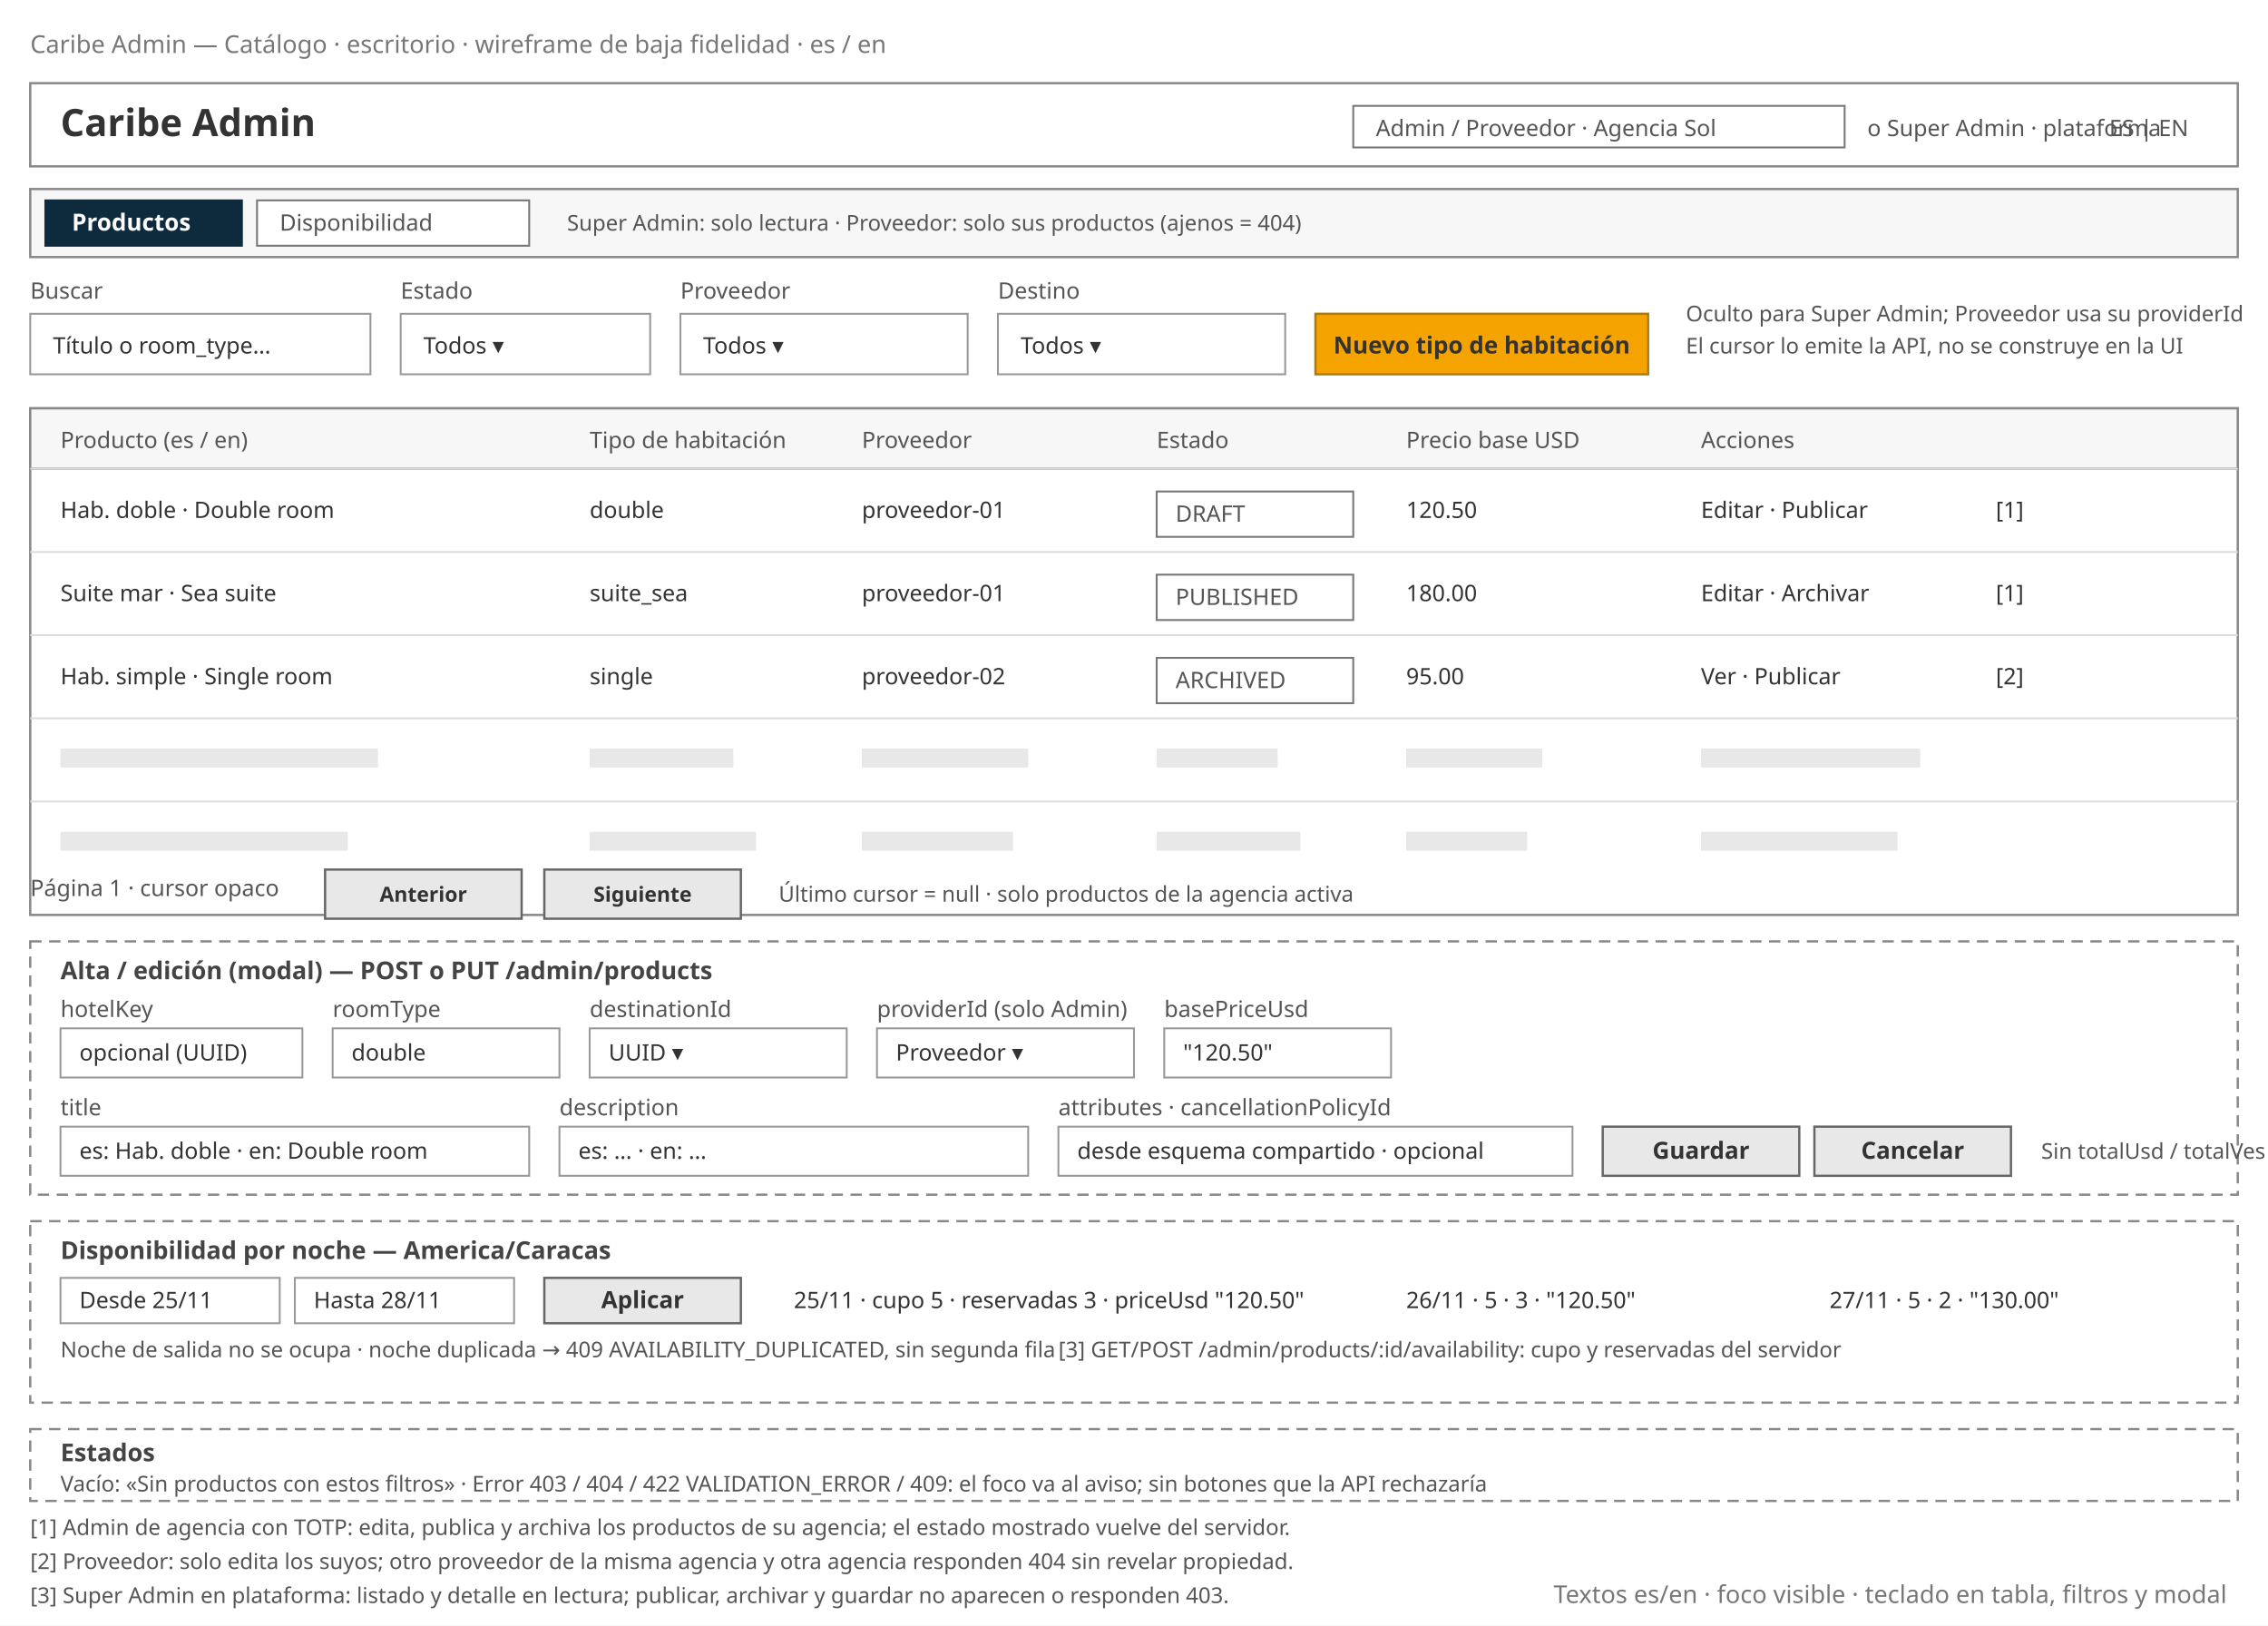
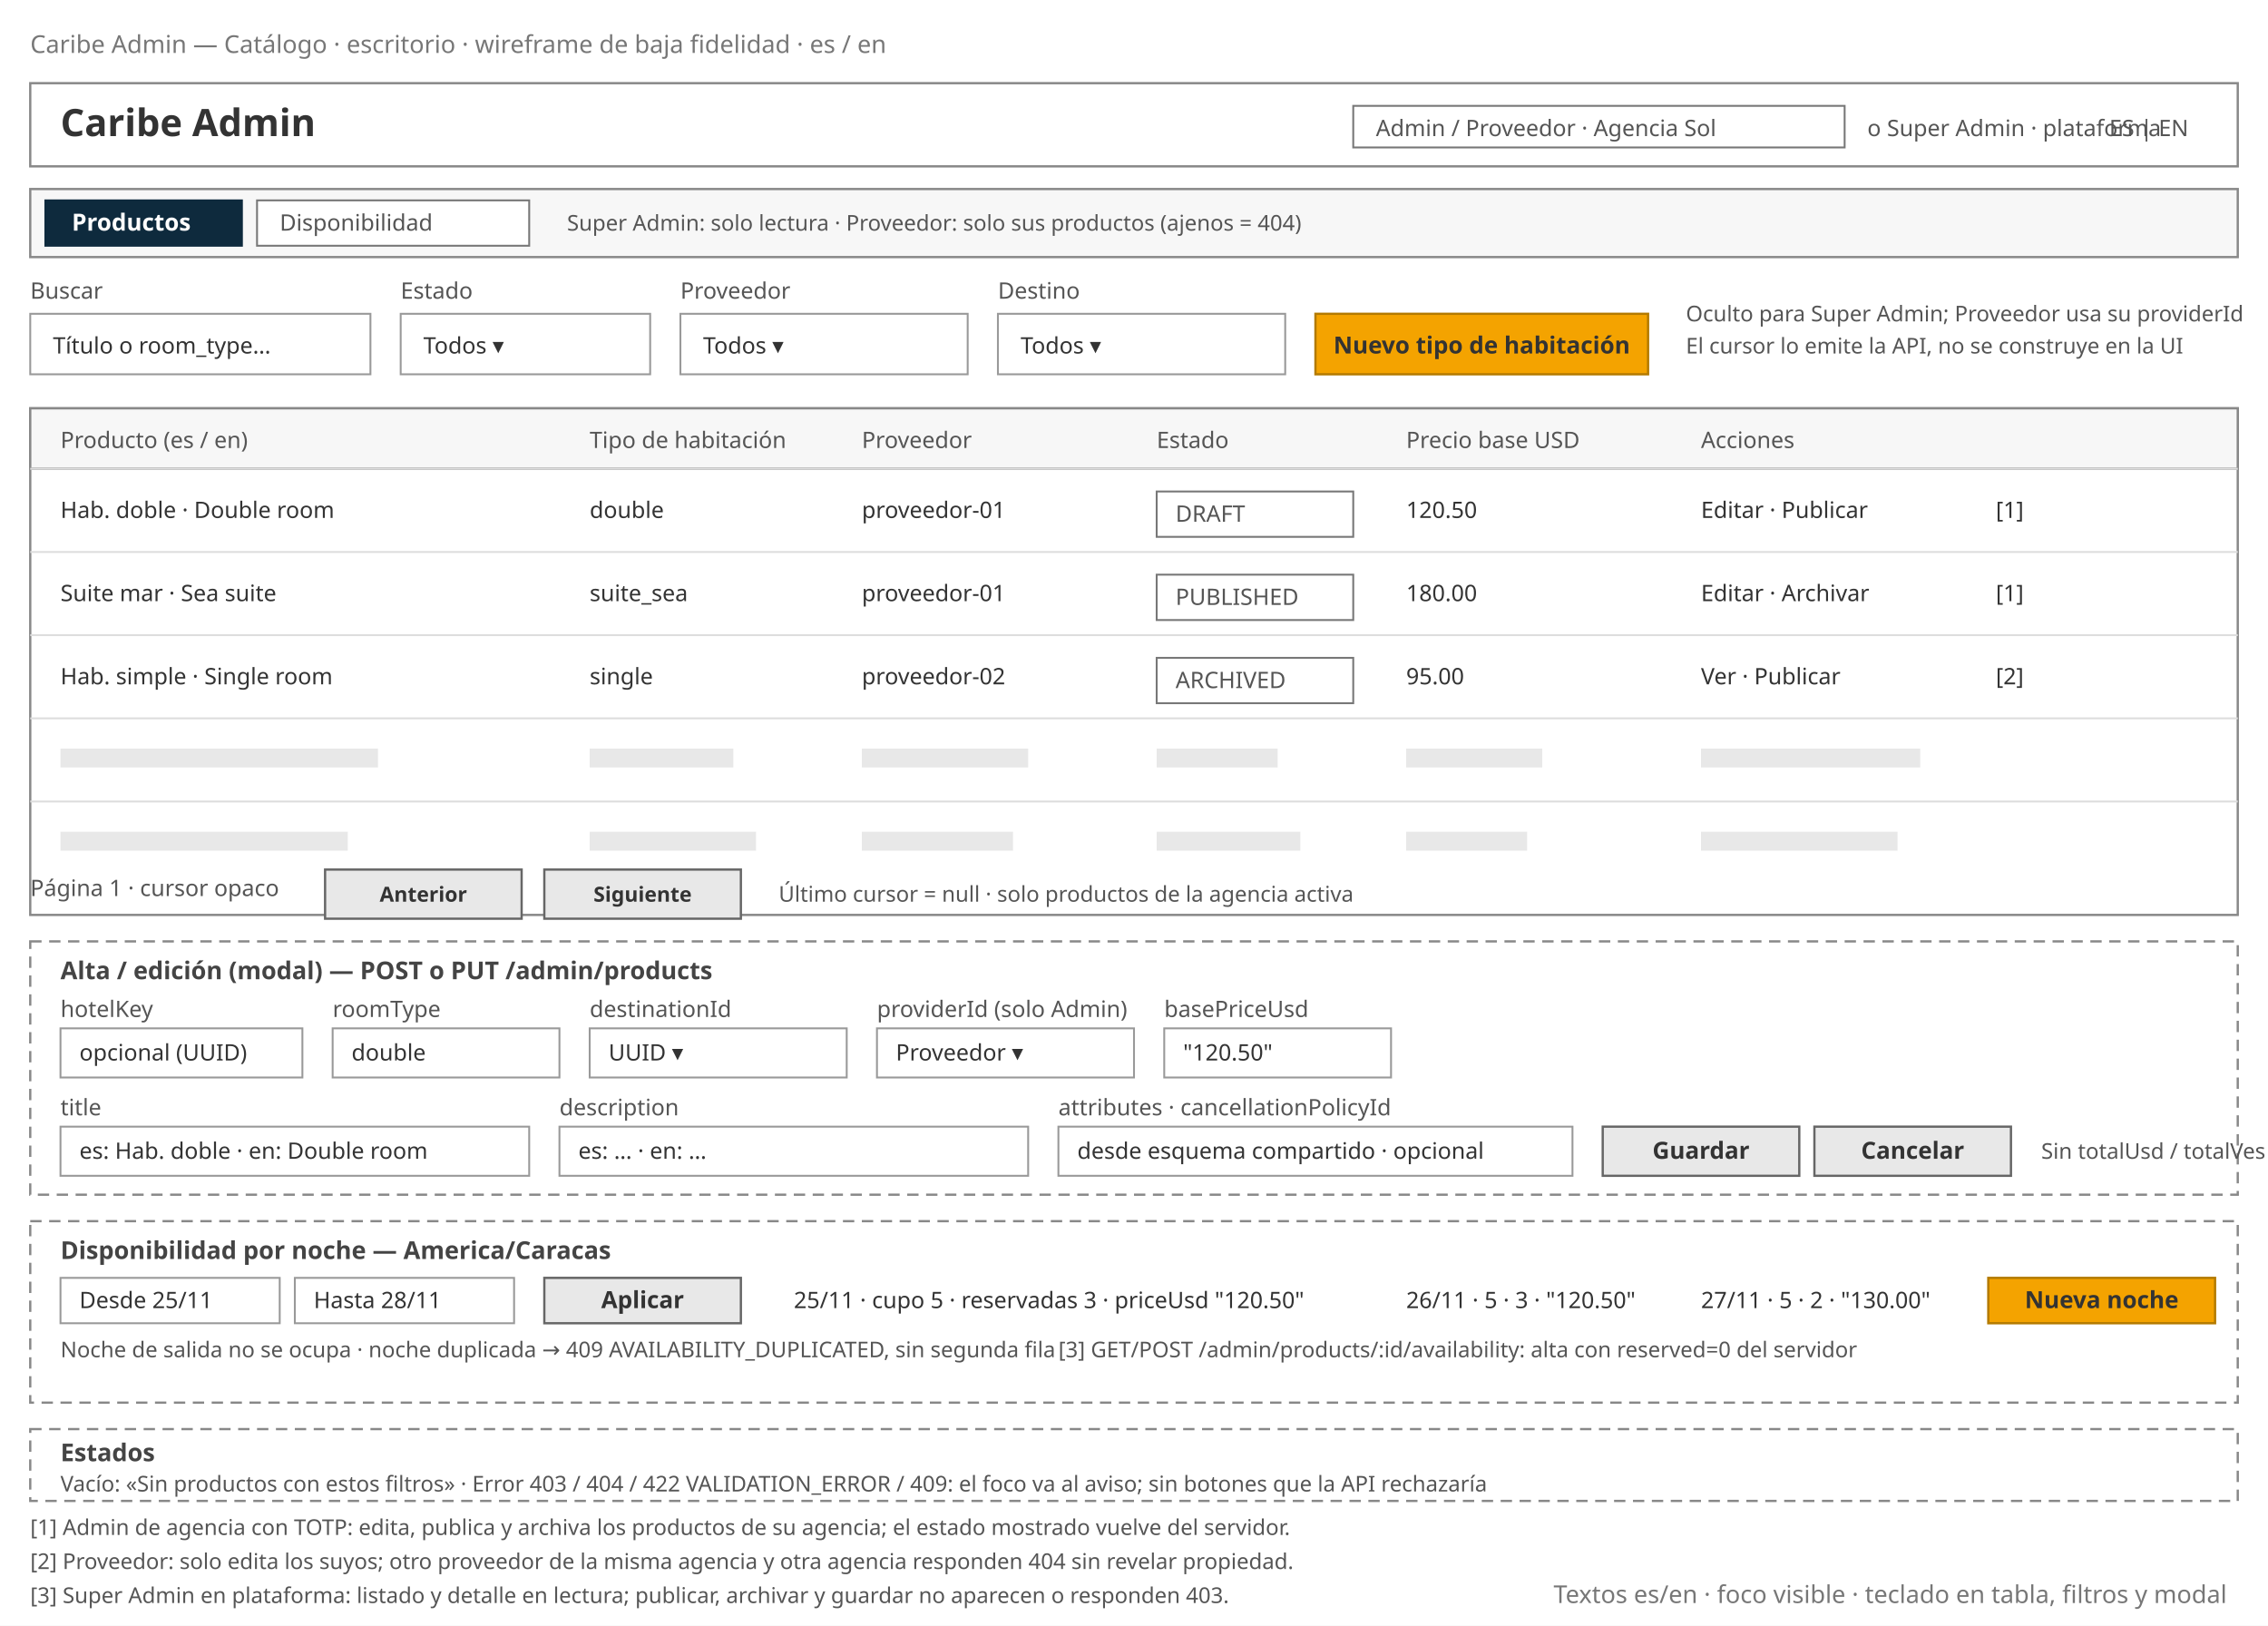
<svg xmlns="http://www.w3.org/2000/svg" viewBox="0 0 1200 860" width="1200" height="860" role="img" aria-labelledby="wf-title wf-desc">
  <rect x="0" y="0" width="1200" height="860" fill="#ffffff" />
  <style>
    text { font-family: "Segoe UI", system-ui, sans-serif; fill: #333; }
    .cap { font-size: 13px; fill: #777; }
    .h1 { font-size: 20px; font-weight: 700; }
    .h2 { font-size: 15px; font-weight: 700; }
    .lbl { font-size: 12px; fill: #555; }
    .val { font-size: 12px; fill: #333; }
    .btn { font-size: 12.5px; font-weight: 600; fill: #333; }
    .abtn { font-size: 11px; font-weight: 600; fill: #333; }
    .box { fill: #fff; stroke: #888; stroke-width: 1.2; }
    .panel { fill: #f7f7f7; stroke: #888; stroke-width: 1.2; }
    .field { fill: #fff; stroke: #999; stroke-width: 1; }
    .line { fill: #e8e8e8; }
    .btnbox { fill: #e8e8e8; stroke: #666; stroke-width: 1.2; }
    .primary { fill: #F4A300; stroke: #B37A00; stroke-width: 1.2; }
    .chip { fill: #fff; stroke: #777; stroke-width: 1; }
    .active { fill: #0E2A3D; stroke: #0E2A3D; }
    .activeText { font-size: 12.5px; font-weight: 600; fill: #fff; }
    .notes { fill: #fff; stroke: #888; stroke-width: 1.2; stroke-dasharray: 6 4; }
    .note { font-size: 11.5px; fill: #555; }
    .notetitle { font-size: 13px; font-weight: 700; fill: #444; }
    .sep { stroke: #ddd; stroke-width: 1; }
  </style>
  <text x="16" y="28" class="cap">Caribe Admin — Catálogo · escritorio · wireframe de baja fidelidad · es / en</text>
  <rect x="16" y="44" width="1168" height="44" class="box" />
  <text x="32" y="72" class="h1">Caribe Admin</text>
  <rect x="716" y="56" width="260" height="22" class="chip" />
  <text x="728" y="72" class="lbl">Admin / Proveedor · Agencia Sol</text>
  <text x="988" y="72" class="lbl">o Super Admin · plataforma</text>
  <text x="1116" y="72" class="lbl">ES | EN</text>
  <rect x="16" y="100" width="1168" height="36" class="panel" />
  <rect x="24" y="106" width="104" height="24" class="active" />
  <text x="38" y="122" class="activeText">Productos</text>
  <rect x="136" y="106" width="144" height="24" class="chip" />
  <text x="148" y="122" class="lbl">Disponibilidad</text>
  <text x="300" y="122" class="note">Super Admin: solo lectura · Proveedor: solo sus productos (ajenos = 404)</text>
  <text x="16" y="158" class="lbl">Buscar</text>
  <rect x="16" y="166" width="180" height="32" class="field" />
  <text x="28" y="187" class="val">Título o room_type…</text>
  <text x="212" y="158" class="lbl">Estado</text>
  <rect x="212" y="166" width="132" height="32" class="field" />
  <text x="224" y="187" class="val">Todos ▾</text>
  <text x="360" y="158" class="lbl">Proveedor</text>
  <rect x="360" y="166" width="152" height="32" class="field" />
  <text x="372" y="187" class="val">Todos ▾</text>
  <text x="528" y="158" class="lbl">Destino</text>
  <rect x="528" y="166" width="152" height="32" class="field" />
  <text x="540" y="187" class="val">Todos ▾</text>
  <rect x="696" y="166" width="176" height="32" class="primary" />
  <text x="784" y="187" class="btn" text-anchor="middle">Nuevo tipo de habitación</text>
  <text x="892" y="170" class="note">Oculto para Super Admin; Proveedor usa su providerId</text>
  <text x="892" y="187" class="note">El cursor lo emite la API, no se construye en la UI</text>
  <rect x="16" y="216" width="1168" height="268" class="box" />
  <rect x="16" y="216" width="1168" height="32" class="panel" />
  <text x="32" y="237" class="lbl">Producto (es / en)</text>
  <text x="312" y="237" class="lbl">Tipo de habitación</text>
  <text x="456" y="237" class="lbl">Proveedor</text>
  <text x="612" y="237" class="lbl">Estado</text>
  <text x="744" y="237" class="lbl">Precio base USD</text>
  <text x="900" y="237" class="lbl">Acciones</text>
  <line x1="16" y1="248" x2="1184" y2="248" class="sep" />
  <text x="32" y="274" class="val">Hab. doble · Double room</text>
  <text x="312" y="274" class="val">double</text>
  <text x="456" y="274" class="val">proveedor-01</text>
  <rect x="612" y="260" width="104" height="24" class="chip" />
  <text x="622" y="276" class="lbl">DRAFT</text>
  <text x="744" y="274" class="val">120.50</text>
  <text x="900" y="274" class="val">Editar · Publicar</text>
  <text x="1056" y="274" class="val">[1]</text>
  <line x1="16" y1="292" x2="1184" y2="292" class="sep" />
  <text x="32" y="318" class="val">Suite mar · Sea suite</text>
  <text x="312" y="318" class="val">suite_sea</text>
  <text x="456" y="318" class="val">proveedor-01</text>
  <rect x="612" y="304" width="104" height="24" class="chip" />
  <text x="622" y="320" class="lbl">PUBLISHED</text>
  <text x="744" y="318" class="val">180.00</text>
  <text x="900" y="318" class="val">Editar · Archivar</text>
  <text x="1056" y="318" class="val">[1]</text>
  <line x1="16" y1="336" x2="1184" y2="336" class="sep" />
  <text x="32" y="362" class="val">Hab. simple · Single room</text>
  <text x="312" y="362" class="val">single</text>
  <text x="456" y="362" class="val">proveedor-02</text>
  <rect x="612" y="348" width="104" height="24" class="chip" />
  <text x="622" y="364" class="lbl">ARCHIVED</text>
  <text x="744" y="362" class="val">95.00</text>
  <text x="900" y="362" class="val">Ver · Publicar</text>
  <text x="1056" y="362" class="val">[2]</text>
  <line x1="16" y1="380" x2="1184" y2="380" class="sep" />
  <rect x="32" y="396" width="168" height="10" class="line" />
  <rect x="312" y="396" width="76" height="10" class="line" />
  <rect x="456" y="396" width="88" height="10" class="line" />
  <rect x="612" y="396" width="64" height="10" class="line" />
  <rect x="744" y="396" width="72" height="10" class="line" />
  <rect x="900" y="396" width="116" height="10" class="line" />
  <line x1="16" y1="424" x2="1184" y2="424" class="sep" />
  <rect x="32" y="440" width="152" height="10" class="line" />
  <rect x="312" y="440" width="88" height="10" class="line" />
  <rect x="456" y="440" width="80" height="10" class="line" />
  <rect x="612" y="440" width="76" height="10" class="line" />
  <rect x="744" y="440" width="64" height="10" class="line" />
  <rect x="900" y="440" width="104" height="10" class="line" />
  <text x="16" y="474" class="lbl">Página 1 · cursor opaco</text>
  <rect x="172" y="460" width="104" height="26" class="btnbox" />
  <text x="224" y="477" class="abtn" text-anchor="middle">Anterior</text>
  <rect x="288" y="460" width="104" height="26" class="btnbox" />
  <text x="340" y="477" class="abtn" text-anchor="middle">Siguiente</text>
  <text x="412" y="477" class="note">Último cursor = null · solo productos de la agencia activa</text>
  <rect x="16" y="498" width="1168" height="134" class="notes" />
  <text x="32" y="518" class="notetitle">Alta / edición (modal) — POST o PUT /admin/products</text>
  <text x="32" y="538" class="lbl">hotelKey</text>
  <rect x="32" y="544" width="128" height="26" class="field" />
  <text x="42" y="561" class="val">opcional (UUID)</text>
  <text x="176" y="538" class="lbl">roomType</text>
  <rect x="176" y="544" width="120" height="26" class="field" />
  <text x="186" y="561" class="val">double</text>
  <text x="312" y="538" class="lbl">destinationId</text>
  <rect x="312" y="544" width="136" height="26" class="field" />
  <text x="322" y="561" class="val">UUID ▾</text>
  <text x="464" y="538" class="lbl">providerId (solo Admin)</text>
  <rect x="464" y="544" width="136" height="26" class="field" />
  <text x="474" y="561" class="val">Proveedor ▾</text>
  <text x="616" y="538" class="lbl">basePriceUsd</text>
  <rect x="616" y="544" width="120" height="26" class="field" />
  <text x="626" y="561" class="val">"120.50"</text>
  <text x="32" y="590" class="lbl">title</text>
  <rect x="32" y="596" width="248" height="26" class="field" />
  <text x="42" y="613" class="val">es: Hab. doble · en: Double room</text>
  <text x="296" y="590" class="lbl">description</text>
  <rect x="296" y="596" width="248" height="26" class="field" />
  <text x="306" y="613" class="val">es: … · en: …</text>
  <text x="560" y="590" class="lbl">attributes · cancellationPolicyId</text>
  <rect x="560" y="596" width="272" height="26" class="field" />
  <text x="570" y="613" class="val">desde esquema compartido · opcional</text>
  <rect x="848" y="596" width="104" height="26" class="btnbox" />
  <text x="900" y="613" class="btn" text-anchor="middle">Guardar</text>
  <rect x="960" y="596" width="104" height="26" class="btnbox" />
  <text x="1012" y="613" class="btn" text-anchor="middle">Cancelar</text>
  <text x="1080" y="613" class="note">Sin totalUsd / totalVes / exchangeRate</text>
  <rect x="16" y="646" width="1168" height="96" class="notes" />
  <text x="32" y="666" class="notetitle">Disponibilidad por noche — America/Caracas</text>
  <rect x="32" y="676" width="116" height="24" class="field" />
  <text x="42" y="692" class="val">Desde 25/11</text>
  <rect x="156" y="676" width="116" height="24" class="field" />
  <text x="166" y="692" class="val">Hasta 28/11</text>
  <rect x="288" y="676" width="104" height="24" class="btnbox" />
  <text x="340" y="692" class="btn" text-anchor="middle">Aplicar</text>
  <text x="420" y="692" class="val">25/11 · cupo 5 · reservadas 3 · priceUsd "120.50"</text>
  <text x="744" y="692" class="val">26/11 · 5 · 3 · "120.50"</text>
-   <text x="968" y="692" class="val">27/11 · 5 · 2 · "130.00"</text>
+   <text x="900" y="692" class="val">27/11 · 5 · 2 · "130.00"</text>
+   <rect x="1052" y="676" width="120" height="24" class="primary" />
+   <text x="1112" y="692" class="btn" text-anchor="middle">Nueva noche</text>
  <text x="32" y="718" class="note">Noche de salida no se ocupa · noche duplicada → 409 AVAILABILITY_DUPLICATED, sin segunda fila</text>
-   <text x="560" y="718" class="note">[3] GET/POST /admin/products/:id/availability: cupo y reservadas del servidor</text>
+   <text x="560" y="718" class="note">[3] GET/POST /admin/products/:id/availability: alta con reserved=0 del servidor</text>
  <rect x="16" y="756" width="1168" height="38" class="notes" />
  <text x="32" y="773" class="notetitle">Estados</text>
  <text x="32" y="789" class="note">Vacío: «Sin productos con estos filtros» · Error 403 / 404 / 422 VALIDATION_ERROR / 409: el foco va al aviso; sin botones que la API rechazaría</text>
  <text x="16" y="812" class="note">[1] Admin de agencia con TOTP: edita, publica y archiva los productos de su agencia; el estado mostrado vuelve del servidor.</text>
  <text x="16" y="830" class="note">[2] Proveedor: solo edita los suyos; otro proveedor de la misma agencia y otra agencia responden 404 sin revelar propiedad.</text>
  <text x="16" y="848" class="note">[3] Super Admin en plataforma: listado y detalle en lectura; publicar, archivar y guardar no aparecen o responden 403.</text>
  <text x="822" y="848" class="cap">Textos es/en · foco visible · teclado en tabla, filtros y modal</text>
</svg>
